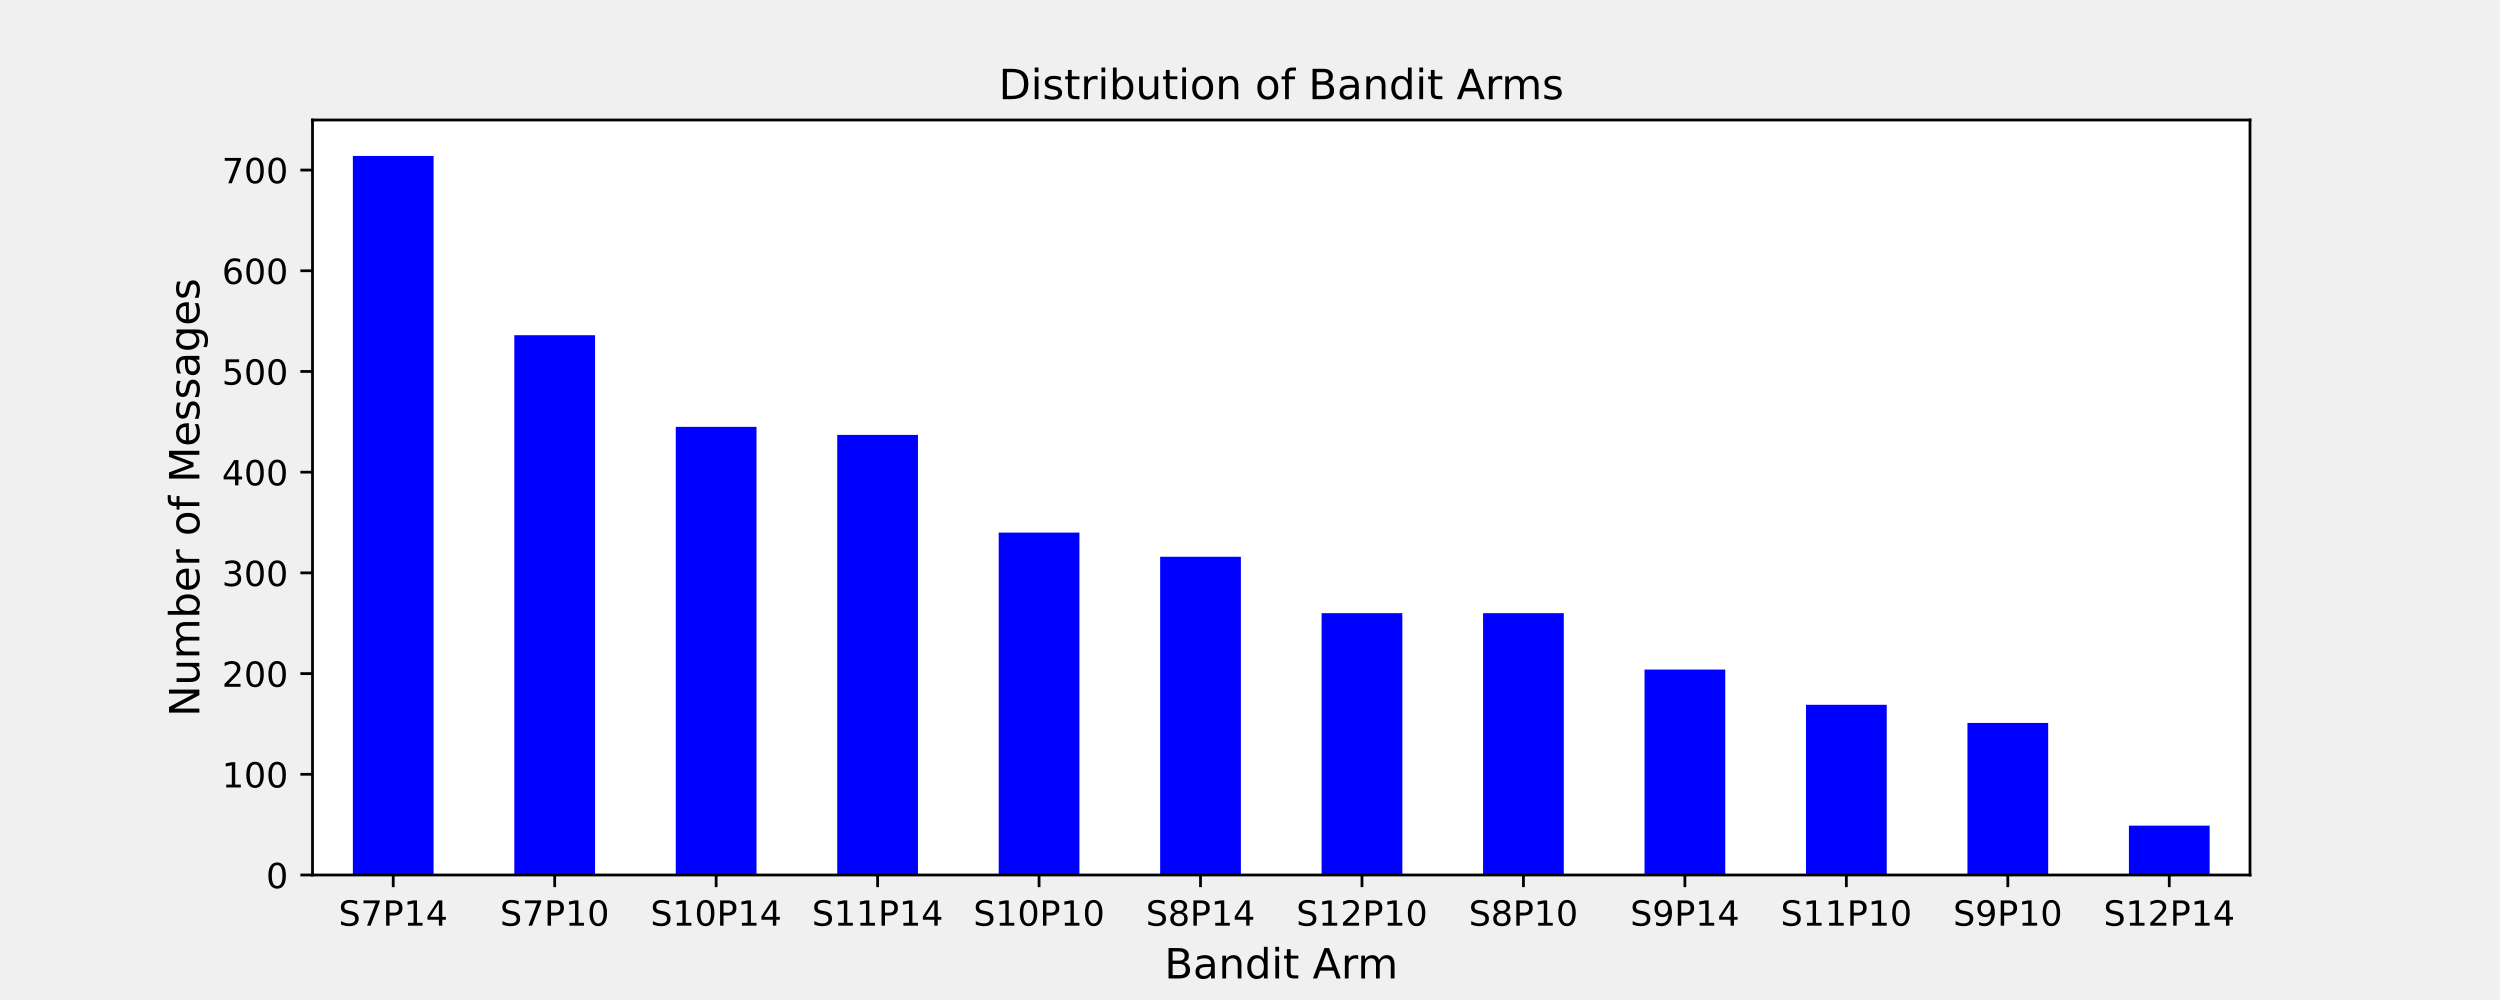
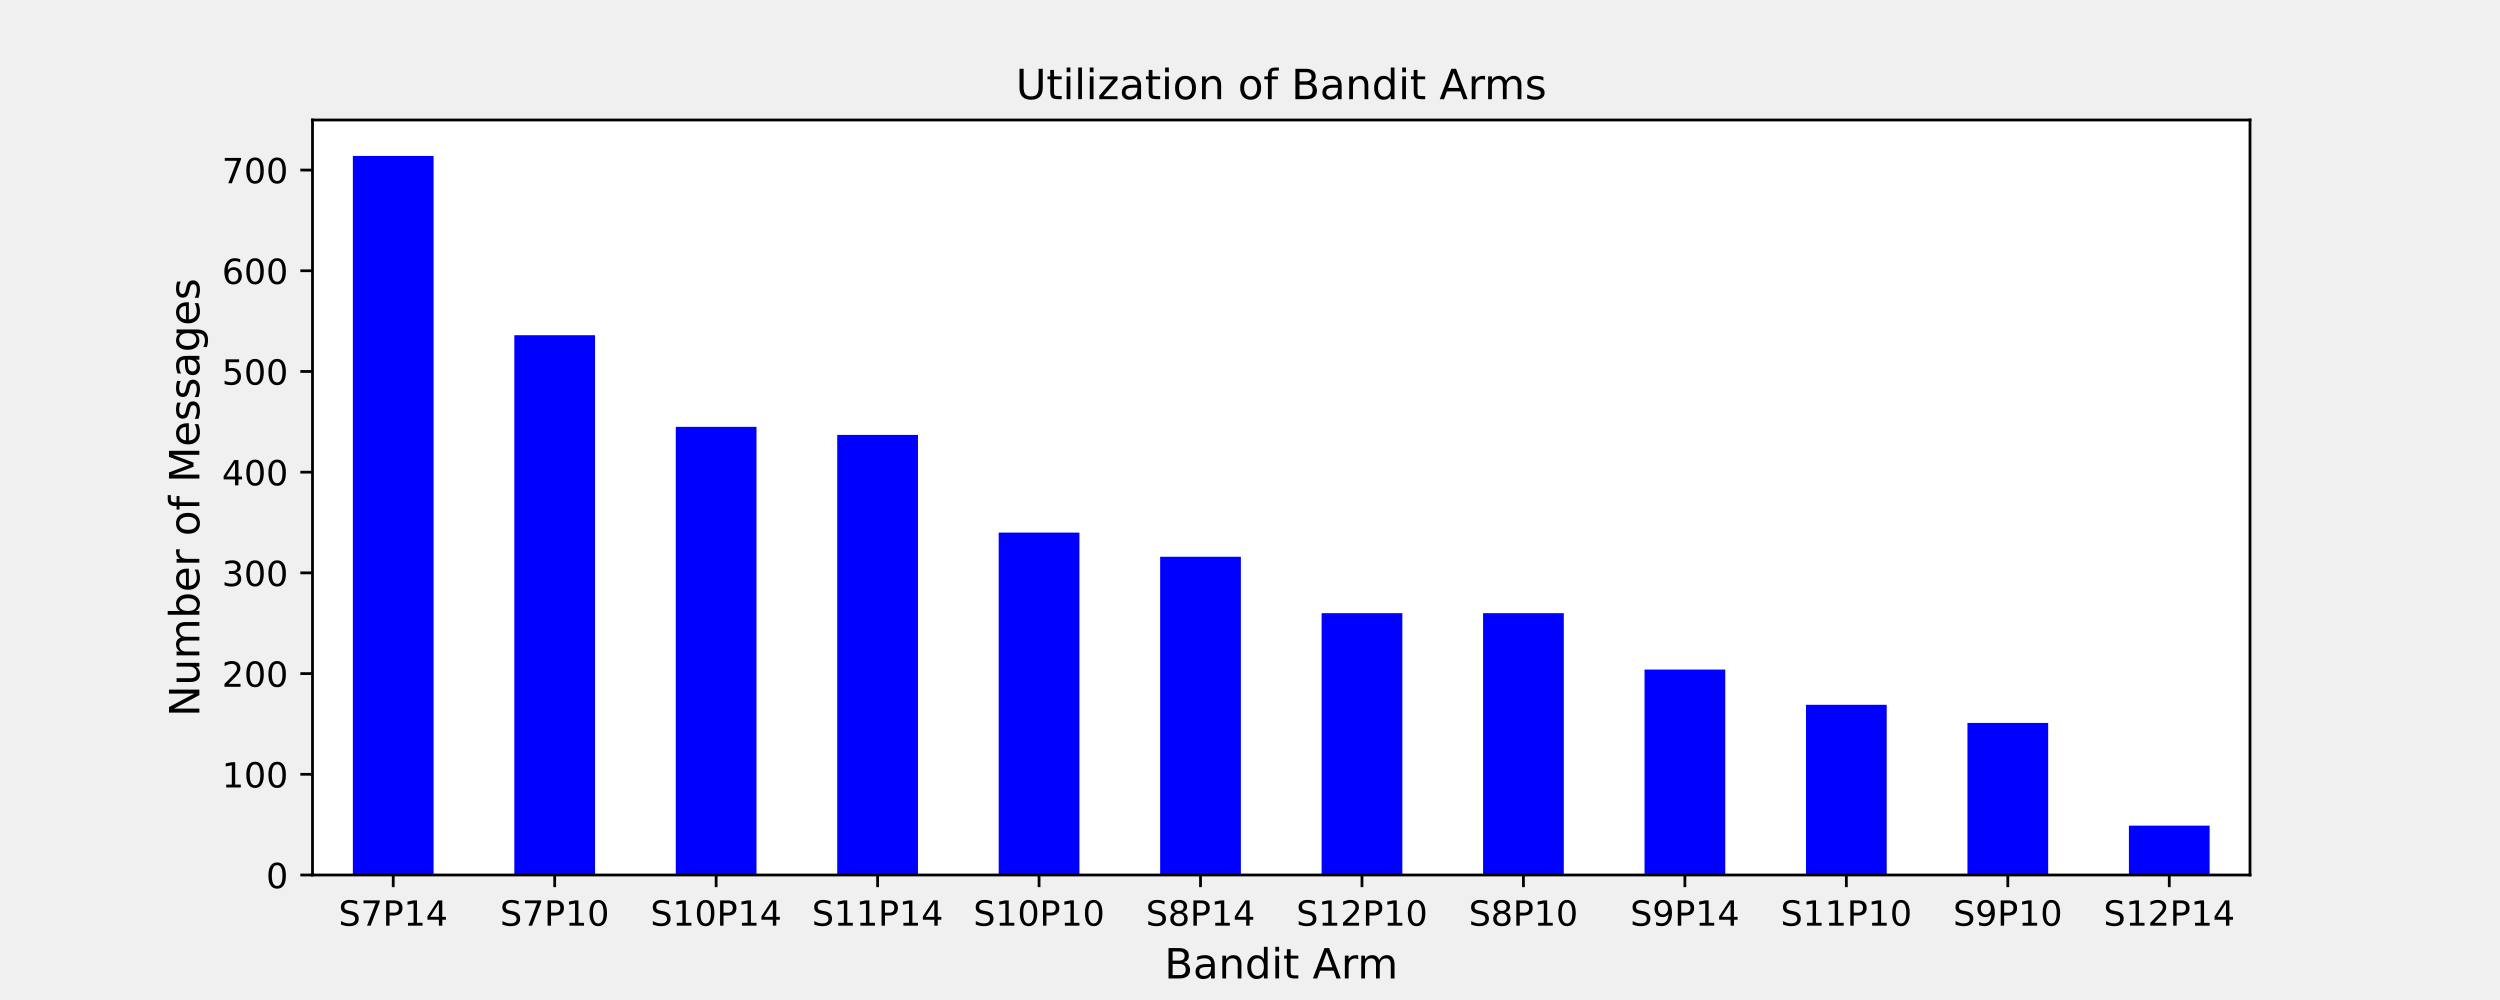
<svg xmlns="http://www.w3.org/2000/svg" xmlns:xlink="http://www.w3.org/1999/xlink" height="288pt" version="1.1" viewBox="0 0 720 288" width="720pt">
  <defs>
    <style type="text/css">*{stroke-linecap:butt;stroke-linejoin:round;}</style>
  </defs>
  <g id="figure_1">
    <g id="patch_1">
      <path d="M 0 288  L 720 288  L 720 0  L 0 0  z " style="fill:none;" />
    </g>
    <g id="axes_1">
      <g id="patch_2">
        <path d="M 90 252  L 648 252  L 648 34.56  L 90 34.56  z " style="fill:#ffffff;" />
      </g>
      <g id="patch_3">
-         <path clip-path="url(#p7d392756d9)" d="M 101.625 252  L 124.875 252  L 124.875 44.914  L 101.625 44.914  z " style="fill:#0000ff;" />
+         <path clip-path="url(#p55e1bf2d9b)" d="M 101.625 252  L 124.875 252  L 124.875 44.914  L 101.625 44.914  z " style="fill:#0000ff;" />
      </g>
      <g id="patch_4">
-         <path clip-path="url(#p7d392756d9)" d="M 148.125 252  L 171.375 252  L 171.375 96.541  L 148.125 96.541  z " style="fill:#0000ff;" />
+         <path clip-path="url(#p55e1bf2d9b)" d="M 148.125 252  L 171.375 252  L 171.375 96.541  L 148.125 96.541  z " style="fill:#0000ff;" />
      </g>
      <g id="patch_5">
-         <path clip-path="url(#p7d392756d9)" d="M 194.625 252  L 217.875 252  L 217.875 122.934  L 194.625 122.934  z " style="fill:#0000ff;" />
+         <path clip-path="url(#p55e1bf2d9b)" d="M 194.625 252  L 217.875 252  L 217.875 122.934  L 194.625 122.934  z " style="fill:#0000ff;" />
      </g>
      <g id="patch_6">
-         <path clip-path="url(#p7d392756d9)" d="M 241.125 252  L 264.375 252  L 264.375 125.254  L 241.125 125.254  z " style="fill:#0000ff;" />
+         <path clip-path="url(#p55e1bf2d9b)" d="M 241.125 252  L 264.375 252  L 264.375 125.254  L 241.125 125.254  z " style="fill:#0000ff;" />
      </g>
      <g id="patch_7">
-         <path clip-path="url(#p7d392756d9)" d="M 287.625 252  L 310.875 252  L 310.875 153.388  L 287.625 153.388  z " style="fill:#0000ff;" />
+         <path clip-path="url(#p55e1bf2d9b)" d="M 287.625 252  L 310.875 252  L 310.875 153.388  L 287.625 153.388  z " style="fill:#0000ff;" />
      </g>
      <g id="patch_8">
-         <path clip-path="url(#p7d392756d9)" d="M 334.125 252  L 357.375 252  L 357.375 160.349  L 334.125 160.349  z " style="fill:#0000ff;" />
+         <path clip-path="url(#p55e1bf2d9b)" d="M 334.125 252  L 357.375 252  L 357.375 160.349  L 334.125 160.349  z " style="fill:#0000ff;" />
      </g>
      <g id="patch_9">
-         <path clip-path="url(#p7d392756d9)" d="M 380.625 252  L 403.875 252  L 403.875 176.591  L 380.625 176.591  z " style="fill:#0000ff;" />
+         <path clip-path="url(#p55e1bf2d9b)" d="M 380.625 252  L 403.875 252  L 403.875 176.591  L 380.625 176.591  z " style="fill:#0000ff;" />
      </g>
      <g id="patch_10">
-         <path clip-path="url(#p7d392756d9)" d="M 427.125 252  L 450.375 252  L 450.375 176.591  L 427.125 176.591  z " style="fill:#0000ff;" />
+         <path clip-path="url(#p55e1bf2d9b)" d="M 427.125 252  L 450.375 252  L 450.375 176.591  L 427.125 176.591  z " style="fill:#0000ff;" />
      </g>
      <g id="patch_11">
-         <path clip-path="url(#p7d392756d9)" d="M 473.625 252  L 496.875 252  L 496.875 192.833  L 473.625 192.833  z " style="fill:#0000ff;" />
+         <path clip-path="url(#p55e1bf2d9b)" d="M 473.625 252  L 496.875 252  L 496.875 192.833  L 473.625 192.833  z " style="fill:#0000ff;" />
      </g>
      <g id="patch_12">
-         <path clip-path="url(#p7d392756d9)" d="M 520.125 252  L 543.375 252  L 543.375 202.984  L 520.125 202.984  z " style="fill:#0000ff;" />
+         <path clip-path="url(#p55e1bf2d9b)" d="M 520.125 252  L 543.375 252  L 543.375 202.984  L 520.125 202.984  z " style="fill:#0000ff;" />
      </g>
      <g id="patch_13">
-         <path clip-path="url(#p7d392756d9)" d="M 566.625 252  L 589.875 252  L 589.875 208.205  L 566.625 208.205  z " style="fill:#0000ff;" />
+         <path clip-path="url(#p55e1bf2d9b)" d="M 566.625 252  L 589.875 252  L 589.875 208.205  L 566.625 208.205  z " style="fill:#0000ff;" />
      </g>
      <g id="patch_14">
-         <path clip-path="url(#p7d392756d9)" d="M 613.125 252  L 636.375 252  L 636.375 237.788  L 613.125 237.788  z " style="fill:#0000ff;" />
+         <path clip-path="url(#p55e1bf2d9b)" d="M 613.125 252  L 636.375 252  L 636.375 237.788  L 613.125 237.788  z " style="fill:#0000ff;" />
      </g>
      <g id="matplotlib.axis_1">
        <g id="xtick_1">
          <g id="line2d_1">
            <defs>
-               <path d="M 0 0  L 0 3.5  " id="m0f79c49cd5" style="stroke:#000000;stroke-width:0.8;" />
+               <path d="M 0 0  L 0 3.5  " id="mfdea4e3355" style="stroke:#000000;stroke-width:0.8;" />
            </defs>
            <g>
-               <use style="stroke:#000000;stroke-width:0.8;" x="113.25" xlink:href="#m0f79c49cd5" y="252" />
+               <use style="stroke:#000000;stroke-width:0.8;" x="113.25" xlink:href="#mfdea4e3355" y="252" />
            </g>
          </g>
          <g id="text_1">
            <g transform="translate(97.51719 266.5984)scale(0.1 -0.1)">
              <defs>
                <path d="M 53.516 70.516  L 53.516 60.891  Q 47.906 63.578 42.922 64.891  Q 37.938 66.219 33.297 66.219  Q 25.25 66.219 20.875 63.094  Q 16.5 59.969 16.5 54.203  Q 16.5 49.359 19.406 46.891  Q 22.312 44.438 30.422 42.922  L 36.375 41.703  Q 47.406 39.594 52.656 34.297  Q 57.906 29 57.906 20.125  Q 57.906 9.516 50.797 4.047  Q 43.703 -1.422 29.984 -1.422  Q 24.812 -1.422 18.969 -0.25  Q 13.141 0.922 6.891 3.219  L 6.891 13.375  Q 12.891 10.016 18.656 8.297  Q 24.422 6.594 29.984 6.594  Q 38.422 6.594 43.016 9.906  Q 47.609 13.234 47.609 19.391  Q 47.609 24.75 44.312 27.781  Q 41.016 30.812 33.5 32.328  L 27.484 33.5  Q 16.453 35.688 11.516 40.375  Q 6.594 45.062 6.594 53.422  Q 6.594 63.094 13.406 68.656  Q 20.219 74.219 32.172 74.219  Q 37.312 74.219 42.625 73.281  Q 47.953 72.359 53.516 70.516  z " id="DejaVuSans-83" />
                <path d="M 8.203 72.906  L 55.078 72.906  L 55.078 68.703  L 28.609 0  L 18.312 0  L 43.219 64.594  L 8.203 64.594  z " id="DejaVuSans-55" />
                <path d="M 19.672 64.797  L 19.672 37.406  L 32.078 37.406  Q 38.969 37.406 42.719 40.969  Q 46.484 44.531 46.484 51.125  Q 46.484 57.672 42.719 61.234  Q 38.969 64.797 32.078 64.797  z M 9.812 72.906  L 32.078 72.906  Q 44.344 72.906 50.609 67.359  Q 56.891 61.812 56.891 51.125  Q 56.891 40.328 50.609 34.812  Q 44.344 29.297 32.078 29.297  L 19.672 29.297  L 19.672 0  L 9.812 0  z " id="DejaVuSans-80" />
                <path d="M 12.406 8.297  L 28.516 8.297  L 28.516 63.922  L 10.984 60.406  L 10.984 69.391  L 28.422 72.906  L 38.281 72.906  L 38.281 8.297  L 54.391 8.297  L 54.391 0  L 12.406 0  z " id="DejaVuSans-49" />
                <path d="M 37.797 64.312  L 12.891 25.391  L 37.797 25.391  z M 35.203 72.906  L 47.609 72.906  L 47.609 25.391  L 58.016 25.391  L 58.016 17.188  L 47.609 17.188  L 47.609 0  L 37.797 0  L 37.797 17.188  L 4.891 17.188  L 4.891 26.703  z " id="DejaVuSans-52" />
              </defs>
              <use xlink:href="#DejaVuSans-83" />
              <use x="63.477" xlink:href="#DejaVuSans-55" />
              <use x="127.1" xlink:href="#DejaVuSans-80" />
              <use x="187.402" xlink:href="#DejaVuSans-49" />
              <use x="251.025" xlink:href="#DejaVuSans-52" />
            </g>
          </g>
        </g>
        <g id="xtick_2">
          <g id="line2d_2">
            <g>
-               <use style="stroke:#000000;stroke-width:0.8;" x="159.75" xlink:href="#m0f79c49cd5" y="252" />
+               <use style="stroke:#000000;stroke-width:0.8;" x="159.75" xlink:href="#mfdea4e3355" y="252" />
            </g>
          </g>
          <g id="text_2">
            <g transform="translate(144.0172 266.5984)scale(0.1 -0.1)">
              <defs>
                <path d="M 31.781 66.406  Q 24.172 66.406 20.328 58.906  Q 16.5 51.422 16.5 36.375  Q 16.5 21.391 20.328 13.891  Q 24.172 6.391 31.781 6.391  Q 39.453 6.391 43.281 13.891  Q 47.125 21.391 47.125 36.375  Q 47.125 51.422 43.281 58.906  Q 39.453 66.406 31.781 66.406  z M 31.781 74.219  Q 44.047 74.219 50.516 64.516  Q 56.984 54.828 56.984 36.375  Q 56.984 17.969 50.516 8.266  Q 44.047 -1.422 31.781 -1.422  Q 19.531 -1.422 13.062 8.266  Q 6.594 17.969 6.594 36.375  Q 6.594 54.828 13.062 64.516  Q 19.531 74.219 31.781 74.219  z " id="DejaVuSans-48" />
              </defs>
              <use xlink:href="#DejaVuSans-83" />
              <use x="63.477" xlink:href="#DejaVuSans-55" />
              <use x="127.1" xlink:href="#DejaVuSans-80" />
              <use x="187.402" xlink:href="#DejaVuSans-49" />
              <use x="251.025" xlink:href="#DejaVuSans-48" />
            </g>
          </g>
        </g>
        <g id="xtick_3">
          <g id="line2d_3">
            <g>
-               <use style="stroke:#000000;stroke-width:0.8;" x="206.25" xlink:href="#m0f79c49cd5" y="252" />
+               <use style="stroke:#000000;stroke-width:0.8;" x="206.25" xlink:href="#mfdea4e3355" y="252" />
            </g>
          </g>
          <g id="text_3">
            <g transform="translate(187.3359 266.5984)scale(0.1 -0.1)">
              <use xlink:href="#DejaVuSans-83" />
              <use x="63.477" xlink:href="#DejaVuSans-49" />
              <use x="127.1" xlink:href="#DejaVuSans-48" />
              <use x="190.723" xlink:href="#DejaVuSans-80" />
              <use x="251.025" xlink:href="#DejaVuSans-49" />
              <use x="314.648" xlink:href="#DejaVuSans-52" />
            </g>
          </g>
        </g>
        <g id="xtick_4">
          <g id="line2d_4">
            <g>
-               <use style="stroke:#000000;stroke-width:0.8;" x="252.75" xlink:href="#m0f79c49cd5" y="252" />
+               <use style="stroke:#000000;stroke-width:0.8;" x="252.75" xlink:href="#mfdea4e3355" y="252" />
            </g>
          </g>
          <g id="text_4">
            <g transform="translate(233.8359 266.5984)scale(0.1 -0.1)">
              <use xlink:href="#DejaVuSans-83" />
              <use x="63.477" xlink:href="#DejaVuSans-49" />
              <use x="127.1" xlink:href="#DejaVuSans-49" />
              <use x="190.723" xlink:href="#DejaVuSans-80" />
              <use x="251.025" xlink:href="#DejaVuSans-49" />
              <use x="314.648" xlink:href="#DejaVuSans-52" />
            </g>
          </g>
        </g>
        <g id="xtick_5">
          <g id="line2d_5">
            <g>
-               <use style="stroke:#000000;stroke-width:0.8;" x="299.25" xlink:href="#m0f79c49cd5" y="252" />
+               <use style="stroke:#000000;stroke-width:0.8;" x="299.25" xlink:href="#mfdea4e3355" y="252" />
            </g>
          </g>
          <g id="text_5">
            <g transform="translate(280.3359 266.5984)scale(0.1 -0.1)">
              <use xlink:href="#DejaVuSans-83" />
              <use x="63.477" xlink:href="#DejaVuSans-49" />
              <use x="127.1" xlink:href="#DejaVuSans-48" />
              <use x="190.723" xlink:href="#DejaVuSans-80" />
              <use x="251.025" xlink:href="#DejaVuSans-49" />
              <use x="314.648" xlink:href="#DejaVuSans-48" />
            </g>
          </g>
        </g>
        <g id="xtick_6">
          <g id="line2d_6">
            <g>
-               <use style="stroke:#000000;stroke-width:0.8;" x="345.75" xlink:href="#m0f79c49cd5" y="252" />
+               <use style="stroke:#000000;stroke-width:0.8;" x="345.75" xlink:href="#mfdea4e3355" y="252" />
            </g>
          </g>
          <g id="text_6">
            <g transform="translate(330.0172 266.5984)scale(0.1 -0.1)">
              <defs>
                <path d="M 31.781 34.625  Q 24.75 34.625 20.719 30.859  Q 16.703 27.094 16.703 20.516  Q 16.703 13.922 20.719 10.156  Q 24.75 6.391 31.781 6.391  Q 38.812 6.391 42.859 10.172  Q 46.922 13.969 46.922 20.516  Q 46.922 27.094 42.891 30.859  Q 38.875 34.625 31.781 34.625  z M 21.922 38.812  Q 15.578 40.375 12.031 44.719  Q 8.5 49.078 8.5 55.328  Q 8.5 64.062 14.719 69.141  Q 20.953 74.219 31.781 74.219  Q 42.672 74.219 48.875 69.141  Q 55.078 64.062 55.078 55.328  Q 55.078 49.078 51.531 44.719  Q 48 40.375 41.703 38.812  Q 48.828 37.156 52.797 32.312  Q 56.781 27.484 56.781 20.516  Q 56.781 9.906 50.312 4.234  Q 43.844 -1.422 31.781 -1.422  Q 19.734 -1.422 13.25 4.234  Q 6.781 9.906 6.781 20.516  Q 6.781 27.484 10.781 32.312  Q 14.797 37.156 21.922 38.812  z M 18.312 54.391  Q 18.312 48.734 21.844 45.562  Q 25.391 42.391 31.781 42.391  Q 38.141 42.391 41.719 45.562  Q 45.312 48.734 45.312 54.391  Q 45.312 60.062 41.719 63.234  Q 38.141 66.406 31.781 66.406  Q 25.391 66.406 21.844 63.234  Q 18.312 60.062 18.312 54.391  z " id="DejaVuSans-56" />
              </defs>
              <use xlink:href="#DejaVuSans-83" />
              <use x="63.477" xlink:href="#DejaVuSans-56" />
              <use x="127.1" xlink:href="#DejaVuSans-80" />
              <use x="187.402" xlink:href="#DejaVuSans-49" />
              <use x="251.025" xlink:href="#DejaVuSans-52" />
            </g>
          </g>
        </g>
        <g id="xtick_7">
          <g id="line2d_7">
            <g>
-               <use style="stroke:#000000;stroke-width:0.8;" x="392.25" xlink:href="#m0f79c49cd5" y="252" />
+               <use style="stroke:#000000;stroke-width:0.8;" x="392.25" xlink:href="#mfdea4e3355" y="252" />
            </g>
          </g>
          <g id="text_7">
            <g transform="translate(373.3359 266.5984)scale(0.1 -0.1)">
              <defs>
                <path d="M 19.188 8.297  L 53.609 8.297  L 53.609 0  L 7.328 0  L 7.328 8.297  Q 12.938 14.109 22.625 23.891  Q 32.328 33.688 34.812 36.531  Q 39.547 41.844 41.422 45.531  Q 43.312 49.219 43.312 52.781  Q 43.312 58.594 39.234 62.25  Q 35.156 65.922 28.609 65.922  Q 23.969 65.922 18.812 64.312  Q 13.672 62.703 7.812 59.422  L 7.812 69.391  Q 13.766 71.781 18.938 73  Q 24.125 74.219 28.422 74.219  Q 39.75 74.219 46.484 68.547  Q 53.219 62.891 53.219 53.422  Q 53.219 48.922 51.531 44.891  Q 49.859 40.875 45.406 35.406  Q 44.188 33.984 37.641 27.219  Q 31.109 20.453 19.188 8.297  z " id="DejaVuSans-50" />
              </defs>
              <use xlink:href="#DejaVuSans-83" />
              <use x="63.477" xlink:href="#DejaVuSans-49" />
              <use x="127.1" xlink:href="#DejaVuSans-50" />
              <use x="190.723" xlink:href="#DejaVuSans-80" />
              <use x="251.025" xlink:href="#DejaVuSans-49" />
              <use x="314.648" xlink:href="#DejaVuSans-48" />
            </g>
          </g>
        </g>
        <g id="xtick_8">
          <g id="line2d_8">
            <g>
-               <use style="stroke:#000000;stroke-width:0.8;" x="438.75" xlink:href="#m0f79c49cd5" y="252" />
+               <use style="stroke:#000000;stroke-width:0.8;" x="438.75" xlink:href="#mfdea4e3355" y="252" />
            </g>
          </g>
          <g id="text_8">
            <g transform="translate(423.0172 266.5984)scale(0.1 -0.1)">
              <use xlink:href="#DejaVuSans-83" />
              <use x="63.477" xlink:href="#DejaVuSans-56" />
              <use x="127.1" xlink:href="#DejaVuSans-80" />
              <use x="187.402" xlink:href="#DejaVuSans-49" />
              <use x="251.025" xlink:href="#DejaVuSans-48" />
            </g>
          </g>
        </g>
        <g id="xtick_9">
          <g id="line2d_9">
            <g>
-               <use style="stroke:#000000;stroke-width:0.8;" x="485.25" xlink:href="#m0f79c49cd5" y="252" />
+               <use style="stroke:#000000;stroke-width:0.8;" x="485.25" xlink:href="#mfdea4e3355" y="252" />
            </g>
          </g>
          <g id="text_9">
            <g transform="translate(469.5172 266.5984)scale(0.1 -0.1)">
              <defs>
                <path d="M 10.984 1.516  L 10.984 10.5  Q 14.703 8.734 18.5 7.812  Q 22.312 6.891 25.984 6.891  Q 35.75 6.891 40.891 13.453  Q 46.047 20.016 46.781 33.406  Q 43.953 29.203 39.594 26.953  Q 35.25 24.703 29.984 24.703  Q 19.047 24.703 12.672 31.312  Q 6.297 37.938 6.297 49.422  Q 6.297 60.641 12.938 67.422  Q 19.578 74.219 30.609 74.219  Q 43.266 74.219 49.922 64.516  Q 56.594 54.828 56.594 36.375  Q 56.594 19.141 48.406 8.859  Q 40.234 -1.422 26.422 -1.422  Q 22.703 -1.422 18.891 -0.688  Q 15.094 0.047 10.984 1.516  z M 30.609 32.422  Q 37.25 32.422 41.125 36.953  Q 45.016 41.5 45.016 49.422  Q 45.016 57.281 41.125 61.844  Q 37.25 66.406 30.609 66.406  Q 23.969 66.406 20.094 61.844  Q 16.219 57.281 16.219 49.422  Q 16.219 41.5 20.094 36.953  Q 23.969 32.422 30.609 32.422  z " id="DejaVuSans-57" />
              </defs>
              <use xlink:href="#DejaVuSans-83" />
              <use x="63.477" xlink:href="#DejaVuSans-57" />
              <use x="127.1" xlink:href="#DejaVuSans-80" />
              <use x="187.402" xlink:href="#DejaVuSans-49" />
              <use x="251.025" xlink:href="#DejaVuSans-52" />
            </g>
          </g>
        </g>
        <g id="xtick_10">
          <g id="line2d_10">
            <g>
-               <use style="stroke:#000000;stroke-width:0.8;" x="531.75" xlink:href="#m0f79c49cd5" y="252" />
+               <use style="stroke:#000000;stroke-width:0.8;" x="531.75" xlink:href="#mfdea4e3355" y="252" />
            </g>
          </g>
          <g id="text_10">
            <g transform="translate(512.8359 266.5984)scale(0.1 -0.1)">
              <use xlink:href="#DejaVuSans-83" />
              <use x="63.477" xlink:href="#DejaVuSans-49" />
              <use x="127.1" xlink:href="#DejaVuSans-49" />
              <use x="190.723" xlink:href="#DejaVuSans-80" />
              <use x="251.025" xlink:href="#DejaVuSans-49" />
              <use x="314.648" xlink:href="#DejaVuSans-48" />
            </g>
          </g>
        </g>
        <g id="xtick_11">
          <g id="line2d_11">
            <g>
-               <use style="stroke:#000000;stroke-width:0.8;" x="578.25" xlink:href="#m0f79c49cd5" y="252" />
+               <use style="stroke:#000000;stroke-width:0.8;" x="578.25" xlink:href="#mfdea4e3355" y="252" />
            </g>
          </g>
          <g id="text_11">
            <g transform="translate(562.5172 266.5984)scale(0.1 -0.1)">
              <use xlink:href="#DejaVuSans-83" />
              <use x="63.477" xlink:href="#DejaVuSans-57" />
              <use x="127.1" xlink:href="#DejaVuSans-80" />
              <use x="187.402" xlink:href="#DejaVuSans-49" />
              <use x="251.025" xlink:href="#DejaVuSans-48" />
            </g>
          </g>
        </g>
        <g id="xtick_12">
          <g id="line2d_12">
            <g>
-               <use style="stroke:#000000;stroke-width:0.8;" x="624.75" xlink:href="#m0f79c49cd5" y="252" />
+               <use style="stroke:#000000;stroke-width:0.8;" x="624.75" xlink:href="#mfdea4e3355" y="252" />
            </g>
          </g>
          <g id="text_12">
            <g transform="translate(605.8359 266.5984)scale(0.1 -0.1)">
              <use xlink:href="#DejaVuSans-83" />
              <use x="63.477" xlink:href="#DejaVuSans-49" />
              <use x="127.1" xlink:href="#DejaVuSans-50" />
              <use x="190.723" xlink:href="#DejaVuSans-80" />
              <use x="251.025" xlink:href="#DejaVuSans-49" />
              <use x="314.648" xlink:href="#DejaVuSans-52" />
            </g>
          </g>
        </g>
        <g id="text_13">
          <g transform="translate(335.3587 281.7962)scale(0.12 -0.12)">
            <defs>
              <path d="M 19.672 34.812  L 19.672 8.109  L 35.5 8.109  Q 43.453 8.109 47.281 11.406  Q 51.125 14.703 51.125 21.484  Q 51.125 28.328 47.281 31.562  Q 43.453 34.812 35.5 34.812  z M 19.672 64.797  L 19.672 42.828  L 34.281 42.828  Q 41.5 42.828 45.031 45.531  Q 48.578 48.25 48.578 53.812  Q 48.578 59.328 45.031 62.062  Q 41.5 64.797 34.281 64.797  z M 9.812 72.906  L 35.016 72.906  Q 46.297 72.906 52.391 68.219  Q 58.5 63.531 58.5 54.891  Q 58.5 48.188 55.375 44.234  Q 52.25 40.281 46.188 39.312  Q 53.469 37.75 57.5 32.781  Q 61.531 27.828 61.531 20.406  Q 61.531 10.641 54.891 5.312  Q 48.25 0 35.984 0  L 9.812 0  z " id="DejaVuSans-66" />
              <path d="M 34.281 27.484  Q 23.391 27.484 19.188 25  Q 14.984 22.516 14.984 16.5  Q 14.984 11.719 18.141 8.906  Q 21.297 6.109 26.703 6.109  Q 34.188 6.109 38.703 11.406  Q 43.219 16.703 43.219 25.484  L 43.219 27.484  z M 52.203 31.203  L 52.203 0  L 43.219 0  L 43.219 8.297  Q 40.141 3.328 35.547 0.953  Q 30.953 -1.422 24.312 -1.422  Q 15.922 -1.422 10.953 3.297  Q 6 8.016 6 15.922  Q 6 25.141 12.172 29.828  Q 18.359 34.516 30.609 34.516  L 43.219 34.516  L 43.219 35.406  Q 43.219 41.609 39.141 45  Q 35.062 48.391 27.688 48.391  Q 23 48.391 18.547 47.266  Q 14.109 46.141 10.016 43.891  L 10.016 52.203  Q 14.938 54.109 19.578 55.047  Q 24.219 56 28.609 56  Q 40.484 56 46.344 49.844  Q 52.203 43.703 52.203 31.203  z " id="DejaVuSans-97" />
              <path d="M 54.891 33.016  L 54.891 0  L 45.906 0  L 45.906 32.719  Q 45.906 40.484 42.875 44.328  Q 39.844 48.188 33.797 48.188  Q 26.516 48.188 22.312 43.547  Q 18.109 38.922 18.109 30.906  L 18.109 0  L 9.078 0  L 9.078 54.688  L 18.109 54.688  L 18.109 46.188  Q 21.344 51.125 25.703 53.562  Q 30.078 56 35.797 56  Q 45.219 56 50.047 50.172  Q 54.891 44.344 54.891 33.016  z " id="DejaVuSans-110" />
              <path d="M 45.406 46.391  L 45.406 75.984  L 54.391 75.984  L 54.391 0  L 45.406 0  L 45.406 8.203  Q 42.578 3.328 38.25 0.953  Q 33.938 -1.422 27.875 -1.422  Q 17.969 -1.422 11.734 6.484  Q 5.516 14.406 5.516 27.297  Q 5.516 40.188 11.734 48.094  Q 17.969 56 27.875 56  Q 33.938 56 38.25 53.625  Q 42.578 51.266 45.406 46.391  z M 14.797 27.297  Q 14.797 17.391 18.875 11.75  Q 22.953 6.109 30.078 6.109  Q 37.203 6.109 41.297 11.75  Q 45.406 17.391 45.406 27.297  Q 45.406 37.203 41.297 42.844  Q 37.203 48.484 30.078 48.484  Q 22.953 48.484 18.875 42.844  Q 14.797 37.203 14.797 27.297  z " id="DejaVuSans-100" />
              <path d="M 9.422 54.688  L 18.406 54.688  L 18.406 0  L 9.422 0  z M 9.422 75.984  L 18.406 75.984  L 18.406 64.594  L 9.422 64.594  z " id="DejaVuSans-105" />
              <path d="M 18.312 70.219  L 18.312 54.688  L 36.812 54.688  L 36.812 47.703  L 18.312 47.703  L 18.312 18.016  Q 18.312 11.328 20.141 9.422  Q 21.969 7.516 27.594 7.516  L 36.812 7.516  L 36.812 0  L 27.594 0  Q 17.188 0 13.234 3.875  Q 9.281 7.766 9.281 18.016  L 9.281 47.703  L 2.688 47.703  L 2.688 54.688  L 9.281 54.688  L 9.281 70.219  z " id="DejaVuSans-116" />
              <path id="DejaVuSans-32" />
              <path d="M 34.188 63.188  L 20.797 26.906  L 47.609 26.906  z M 28.609 72.906  L 39.797 72.906  L 67.578 0  L 57.328 0  L 50.688 18.703  L 17.828 18.703  L 11.188 0  L 0.781 0  z " id="DejaVuSans-65" />
              <path d="M 41.109 46.297  Q 39.594 47.172 37.812 47.578  Q 36.031 48 33.891 48  Q 26.266 48 22.188 43.047  Q 18.109 38.094 18.109 28.812  L 18.109 0  L 9.078 0  L 9.078 54.688  L 18.109 54.688  L 18.109 46.188  Q 20.953 51.172 25.484 53.578  Q 30.031 56 36.531 56  Q 37.453 56 38.578 55.875  Q 39.703 55.766 41.062 55.516  z " id="DejaVuSans-114" />
              <path d="M 52 44.188  Q 55.375 50.25 60.062 53.125  Q 64.75 56 71.094 56  Q 79.641 56 84.281 50.016  Q 88.922 44.047 88.922 33.016  L 88.922 0  L 79.891 0  L 79.891 32.719  Q 79.891 40.578 77.094 44.375  Q 74.312 48.188 68.609 48.188  Q 61.625 48.188 57.562 43.547  Q 53.516 38.922 53.516 30.906  L 53.516 0  L 44.484 0  L 44.484 32.719  Q 44.484 40.625 41.703 44.406  Q 38.922 48.188 33.109 48.188  Q 26.219 48.188 22.156 43.531  Q 18.109 38.875 18.109 30.906  L 18.109 0  L 9.078 0  L 9.078 54.688  L 18.109 54.688  L 18.109 46.188  Q 21.188 51.219 25.484 53.609  Q 29.781 56 35.688 56  Q 41.656 56 45.828 52.969  Q 50 49.953 52 44.188  z " id="DejaVuSans-109" />
            </defs>
            <use xlink:href="#DejaVuSans-66" />
            <use x="68.604" xlink:href="#DejaVuSans-97" />
            <use x="129.883" xlink:href="#DejaVuSans-110" />
            <use x="193.262" xlink:href="#DejaVuSans-100" />
            <use x="256.738" xlink:href="#DejaVuSans-105" />
            <use x="284.521" xlink:href="#DejaVuSans-116" />
            <use x="323.73" xlink:href="#DejaVuSans-32" />
            <use x="355.518" xlink:href="#DejaVuSans-65" />
            <use x="423.926" xlink:href="#DejaVuSans-114" />
            <use x="463.289" xlink:href="#DejaVuSans-109" />
          </g>
        </g>
      </g>
      <g id="matplotlib.axis_2">
        <g id="ytick_1">
          <g id="line2d_13">
            <defs>
-               <path d="M 0 0  L -3.5 0  " id="m02638c4d43" style="stroke:#000000;stroke-width:0.8;" />
+               <path d="M 0 0  L -3.5 0  " id="m632f2e4d1a" style="stroke:#000000;stroke-width:0.8;" />
            </defs>
            <g>
-               <use style="stroke:#000000;stroke-width:0.8;" x="90" xlink:href="#m02638c4d43" y="252" />
+               <use style="stroke:#000000;stroke-width:0.8;" x="90" xlink:href="#m632f2e4d1a" y="252" />
            </g>
          </g>
          <g id="text_14">
            <g transform="translate(76.6375 255.7992)scale(0.1 -0.1)">
              <use xlink:href="#DejaVuSans-48" />
            </g>
          </g>
        </g>
        <g id="ytick_2">
          <g id="line2d_14">
            <g>
-               <use style="stroke:#000000;stroke-width:0.8;" x="90" xlink:href="#m02638c4d43" y="222.996" />
+               <use style="stroke:#000000;stroke-width:0.8;" x="90" xlink:href="#m632f2e4d1a" y="222.996" />
            </g>
          </g>
          <g id="text_15">
            <g transform="translate(63.9125 226.7956)scale(0.1 -0.1)">
              <use xlink:href="#DejaVuSans-49" />
              <use x="63.623" xlink:href="#DejaVuSans-48" />
              <use x="127.246" xlink:href="#DejaVuSans-48" />
            </g>
          </g>
        </g>
        <g id="ytick_3">
          <g id="line2d_15">
            <g>
-               <use style="stroke:#000000;stroke-width:0.8;" x="90" xlink:href="#m02638c4d43" y="193.993" />
+               <use style="stroke:#000000;stroke-width:0.8;" x="90" xlink:href="#m632f2e4d1a" y="193.993" />
            </g>
          </g>
          <g id="text_16">
            <g transform="translate(63.9125 197.792)scale(0.1 -0.1)">
              <use xlink:href="#DejaVuSans-50" />
              <use x="63.623" xlink:href="#DejaVuSans-48" />
              <use x="127.246" xlink:href="#DejaVuSans-48" />
            </g>
          </g>
        </g>
        <g id="ytick_4">
          <g id="line2d_16">
            <g>
-               <use style="stroke:#000000;stroke-width:0.8;" x="90" xlink:href="#m02638c4d43" y="164.989" />
+               <use style="stroke:#000000;stroke-width:0.8;" x="90" xlink:href="#m632f2e4d1a" y="164.989" />
            </g>
          </g>
          <g id="text_17">
            <g transform="translate(63.9125 168.7884)scale(0.1 -0.1)">
              <defs>
                <path d="M 40.578 39.312  Q 47.656 37.797 51.625 33  Q 55.609 28.219 55.609 21.188  Q 55.609 10.406 48.188 4.484  Q 40.766 -1.422 27.094 -1.422  Q 22.516 -1.422 17.656 -0.516  Q 12.797 0.391 7.625 2.203  L 7.625 11.719  Q 11.719 9.328 16.594 8.109  Q 21.484 6.891 26.812 6.891  Q 36.078 6.891 40.938 10.547  Q 45.797 14.203 45.797 21.188  Q 45.797 27.641 41.281 31.266  Q 36.766 34.906 28.719 34.906  L 20.219 34.906  L 20.219 43.016  L 29.109 43.016  Q 36.375 43.016 40.234 45.922  Q 44.094 48.828 44.094 54.297  Q 44.094 59.906 40.109 62.906  Q 36.141 65.922 28.719 65.922  Q 24.656 65.922 20.016 65.031  Q 15.375 64.156 9.812 62.312  L 9.812 71.094  Q 15.438 72.656 20.344 73.438  Q 25.25 74.219 29.594 74.219  Q 40.828 74.219 47.359 69.109  Q 53.906 64.016 53.906 55.328  Q 53.906 49.266 50.438 45.094  Q 46.969 40.922 40.578 39.312  z " id="DejaVuSans-51" />
              </defs>
              <use xlink:href="#DejaVuSans-51" />
              <use x="63.623" xlink:href="#DejaVuSans-48" />
              <use x="127.246" xlink:href="#DejaVuSans-48" />
            </g>
          </g>
        </g>
        <g id="ytick_5">
          <g id="line2d_17">
            <g>
-               <use style="stroke:#000000;stroke-width:0.8;" x="90" xlink:href="#m02638c4d43" y="135.986" />
+               <use style="stroke:#000000;stroke-width:0.8;" x="90" xlink:href="#m632f2e4d1a" y="135.986" />
            </g>
          </g>
          <g id="text_18">
            <g transform="translate(63.9125 139.7848)scale(0.1 -0.1)">
              <use xlink:href="#DejaVuSans-52" />
              <use x="63.623" xlink:href="#DejaVuSans-48" />
              <use x="127.246" xlink:href="#DejaVuSans-48" />
            </g>
          </g>
        </g>
        <g id="ytick_6">
          <g id="line2d_18">
            <g>
-               <use style="stroke:#000000;stroke-width:0.8;" x="90" xlink:href="#m02638c4d43" y="106.982" />
+               <use style="stroke:#000000;stroke-width:0.8;" x="90" xlink:href="#m632f2e4d1a" y="106.982" />
            </g>
          </g>
          <g id="text_19">
            <g transform="translate(63.9125 110.7812)scale(0.1 -0.1)">
              <defs>
                <path d="M 10.797 72.906  L 49.516 72.906  L 49.516 64.594  L 19.828 64.594  L 19.828 46.734  Q 21.969 47.469 24.109 47.828  Q 26.266 48.188 28.422 48.188  Q 40.625 48.188 47.75 41.5  Q 54.891 34.812 54.891 23.391  Q 54.891 11.625 47.562 5.094  Q 40.234 -1.422 26.906 -1.422  Q 22.312 -1.422 17.547 -0.641  Q 12.797 0.141 7.719 1.703  L 7.719 11.625  Q 12.109 9.234 16.797 8.062  Q 21.484 6.891 26.703 6.891  Q 35.156 6.891 40.078 11.328  Q 45.016 15.766 45.016 23.391  Q 45.016 31 40.078 35.438  Q 35.156 39.891 26.703 39.891  Q 22.75 39.891 18.812 39.016  Q 14.891 38.141 10.797 36.281  z " id="DejaVuSans-53" />
              </defs>
              <use xlink:href="#DejaVuSans-53" />
              <use x="63.623" xlink:href="#DejaVuSans-48" />
              <use x="127.246" xlink:href="#DejaVuSans-48" />
            </g>
          </g>
        </g>
        <g id="ytick_7">
          <g id="line2d_19">
            <g>
-               <use style="stroke:#000000;stroke-width:0.8;" x="90" xlink:href="#m02638c4d43" y="77.978" />
+               <use style="stroke:#000000;stroke-width:0.8;" x="90" xlink:href="#m632f2e4d1a" y="77.978" />
            </g>
          </g>
          <g id="text_20">
            <g transform="translate(63.9125 81.77761)scale(0.1 -0.1)">
              <defs>
                <path d="M 33.016 40.375  Q 26.375 40.375 22.484 35.828  Q 18.609 31.297 18.609 23.391  Q 18.609 15.531 22.484 10.953  Q 26.375 6.391 33.016 6.391  Q 39.656 6.391 43.531 10.953  Q 47.406 15.531 47.406 23.391  Q 47.406 31.297 43.531 35.828  Q 39.656 40.375 33.016 40.375  z M 52.594 71.297  L 52.594 62.312  Q 48.875 64.062 45.094 64.984  Q 41.312 65.922 37.594 65.922  Q 27.828 65.922 22.672 59.328  Q 17.531 52.734 16.797 39.406  Q 19.672 43.656 24.016 45.922  Q 28.375 48.188 33.594 48.188  Q 44.578 48.188 50.953 41.516  Q 57.328 34.859 57.328 23.391  Q 57.328 12.156 50.688 5.359  Q 44.047 -1.422 33.016 -1.422  Q 20.359 -1.422 13.672 8.266  Q 6.984 17.969 6.984 36.375  Q 6.984 53.656 15.188 63.938  Q 23.391 74.219 37.203 74.219  Q 40.922 74.219 44.703 73.484  Q 48.484 72.75 52.594 71.297  z " id="DejaVuSans-54" />
              </defs>
              <use xlink:href="#DejaVuSans-54" />
              <use x="63.623" xlink:href="#DejaVuSans-48" />
              <use x="127.246" xlink:href="#DejaVuSans-48" />
            </g>
          </g>
        </g>
        <g id="ytick_8">
          <g id="line2d_20">
            <g>
-               <use style="stroke:#000000;stroke-width:0.8;" x="90" xlink:href="#m02638c4d43" y="48.975" />
+               <use style="stroke:#000000;stroke-width:0.8;" x="90" xlink:href="#m632f2e4d1a" y="48.975" />
            </g>
          </g>
          <g id="text_21">
            <g transform="translate(63.9125 52.77401)scale(0.1 -0.1)">
              <use xlink:href="#DejaVuSans-55" />
              <use x="63.623" xlink:href="#DejaVuSans-48" />
              <use x="127.246" xlink:href="#DejaVuSans-48" />
            </g>
          </g>
        </g>
        <g id="text_22">
          <g transform="translate(57.41687 206.4038)rotate(-90)scale(0.12 -0.12)">
            <defs>
              <path d="M 9.812 72.906  L 23.094 72.906  L 55.422 11.922  L 55.422 72.906  L 64.984 72.906  L 64.984 0  L 51.703 0  L 19.391 60.984  L 19.391 0  L 9.812 0  z " id="DejaVuSans-78" />
              <path d="M 8.5 21.578  L 8.5 54.688  L 17.484 54.688  L 17.484 21.922  Q 17.484 14.156 20.5 10.266  Q 23.531 6.391 29.594 6.391  Q 36.859 6.391 41.078 11.031  Q 45.312 15.672 45.312 23.688  L 45.312 54.688  L 54.297 54.688  L 54.297 0  L 45.312 0  L 45.312 8.406  Q 42.047 3.422 37.719 1  Q 33.406 -1.422 27.688 -1.422  Q 18.266 -1.422 13.375 4.438  Q 8.5 10.297 8.5 21.578  z M 31.109 56  z " id="DejaVuSans-117" />
              <path d="M 48.688 27.297  Q 48.688 37.203 44.609 42.844  Q 40.531 48.484 33.406 48.484  Q 26.266 48.484 22.188 42.844  Q 18.109 37.203 18.109 27.297  Q 18.109 17.391 22.188 11.75  Q 26.266 6.109 33.406 6.109  Q 40.531 6.109 44.609 11.75  Q 48.688 17.391 48.688 27.297  z M 18.109 46.391  Q 20.953 51.266 25.266 53.625  Q 29.594 56 35.594 56  Q 45.562 56 51.781 48.094  Q 58.016 40.188 58.016 27.297  Q 58.016 14.406 51.781 6.484  Q 45.562 -1.422 35.594 -1.422  Q 29.594 -1.422 25.266 0.953  Q 20.953 3.328 18.109 8.203  L 18.109 0  L 9.078 0  L 9.078 75.984  L 18.109 75.984  z " id="DejaVuSans-98" />
              <path d="M 56.203 29.594  L 56.203 25.203  L 14.891 25.203  Q 15.484 15.922 20.484 11.062  Q 25.484 6.203 34.422 6.203  Q 39.594 6.203 44.453 7.469  Q 49.312 8.734 54.109 11.281  L 54.109 2.781  Q 49.266 0.734 44.188 -0.344  Q 39.109 -1.422 33.891 -1.422  Q 20.797 -1.422 13.156 6.188  Q 5.516 13.812 5.516 26.812  Q 5.516 40.234 12.766 48.109  Q 20.016 56 32.328 56  Q 43.359 56 49.781 48.891  Q 56.203 41.797 56.203 29.594  z M 47.219 32.234  Q 47.125 39.594 43.094 43.984  Q 39.062 48.391 32.422 48.391  Q 24.906 48.391 20.391 44.141  Q 15.875 39.891 15.188 32.172  z " id="DejaVuSans-101" />
              <path d="M 30.609 48.391  Q 23.391 48.391 19.188 42.75  Q 14.984 37.109 14.984 27.297  Q 14.984 17.484 19.156 11.844  Q 23.344 6.203 30.609 6.203  Q 37.797 6.203 41.984 11.859  Q 46.188 17.531 46.188 27.297  Q 46.188 37.016 41.984 42.703  Q 37.797 48.391 30.609 48.391  z M 30.609 56  Q 42.328 56 49.016 48.375  Q 55.719 40.766 55.719 27.297  Q 55.719 13.875 49.016 6.219  Q 42.328 -1.422 30.609 -1.422  Q 18.844 -1.422 12.172 6.219  Q 5.516 13.875 5.516 27.297  Q 5.516 40.766 12.172 48.375  Q 18.844 56 30.609 56  z " id="DejaVuSans-111" />
              <path d="M 37.109 75.984  L 37.109 68.5  L 28.516 68.5  Q 23.688 68.5 21.797 66.547  Q 19.922 64.594 19.922 59.516  L 19.922 54.688  L 34.719 54.688  L 34.719 47.703  L 19.922 47.703  L 19.922 0  L 10.891 0  L 10.891 47.703  L 2.297 47.703  L 2.297 54.688  L 10.891 54.688  L 10.891 58.5  Q 10.891 67.625 15.141 71.797  Q 19.391 75.984 28.609 75.984  z " id="DejaVuSans-102" />
              <path d="M 9.812 72.906  L 24.516 72.906  L 43.109 23.297  L 61.812 72.906  L 76.516 72.906  L 76.516 0  L 66.891 0  L 66.891 64.016  L 48.094 14.016  L 38.188 14.016  L 19.391 64.016  L 19.391 0  L 9.812 0  z " id="DejaVuSans-77" />
              <path d="M 44.281 53.078  L 44.281 44.578  Q 40.484 46.531 36.375 47.5  Q 32.281 48.484 27.875 48.484  Q 21.188 48.484 17.844 46.438  Q 14.5 44.391 14.5 40.281  Q 14.5 37.156 16.891 35.375  Q 19.281 33.594 26.516 31.984  L 29.594 31.297  Q 39.156 29.25 43.188 25.516  Q 47.219 21.781 47.219 15.094  Q 47.219 7.469 41.188 3.016  Q 35.156 -1.422 24.609 -1.422  Q 20.219 -1.422 15.453 -0.562  Q 10.688 0.297 5.422 2  L 5.422 11.281  Q 10.406 8.688 15.234 7.391  Q 20.062 6.109 24.812 6.109  Q 31.156 6.109 34.562 8.281  Q 37.984 10.453 37.984 14.406  Q 37.984 18.062 35.516 20.016  Q 33.062 21.969 24.703 23.781  L 21.578 24.516  Q 13.234 26.266 9.516 29.906  Q 5.812 33.547 5.812 39.891  Q 5.812 47.609 11.281 51.797  Q 16.75 56 26.812 56  Q 31.781 56 36.172 55.266  Q 40.578 54.547 44.281 53.078  z " id="DejaVuSans-115" />
              <path d="M 45.406 27.984  Q 45.406 37.75 41.375 43.109  Q 37.359 48.484 30.078 48.484  Q 22.859 48.484 18.828 43.109  Q 14.797 37.75 14.797 27.984  Q 14.797 18.266 18.828 12.891  Q 22.859 7.516 30.078 7.516  Q 37.359 7.516 41.375 12.891  Q 45.406 18.266 45.406 27.984  z M 54.391 6.781  Q 54.391 -7.172 48.188 -13.984  Q 42 -20.797 29.203 -20.797  Q 24.469 -20.797 20.266 -20.094  Q 16.062 -19.391 12.109 -17.922  L 12.109 -9.188  Q 16.062 -11.328 19.922 -12.344  Q 23.781 -13.375 27.781 -13.375  Q 36.625 -13.375 41.016 -8.766  Q 45.406 -4.156 45.406 5.172  L 45.406 9.625  Q 42.625 4.781 38.281 2.391  Q 33.938 0 27.875 0  Q 17.828 0 11.672 7.656  Q 5.516 15.328 5.516 27.984  Q 5.516 40.672 11.672 48.328  Q 17.828 56 27.875 56  Q 33.938 56 38.281 53.609  Q 42.625 51.219 45.406 46.391  L 45.406 54.688  L 54.391 54.688  z " id="DejaVuSans-103" />
            </defs>
            <use xlink:href="#DejaVuSans-78" />
            <use x="74.805" xlink:href="#DejaVuSans-117" />
            <use x="138.184" xlink:href="#DejaVuSans-109" />
            <use x="235.596" xlink:href="#DejaVuSans-98" />
            <use x="299.072" xlink:href="#DejaVuSans-101" />
            <use x="360.596" xlink:href="#DejaVuSans-114" />
            <use x="401.709" xlink:href="#DejaVuSans-32" />
            <use x="433.496" xlink:href="#DejaVuSans-111" />
            <use x="494.678" xlink:href="#DejaVuSans-102" />
            <use x="529.883" xlink:href="#DejaVuSans-32" />
            <use x="561.67" xlink:href="#DejaVuSans-77" />
            <use x="647.949" xlink:href="#DejaVuSans-101" />
            <use x="709.473" xlink:href="#DejaVuSans-115" />
            <use x="761.572" xlink:href="#DejaVuSans-115" />
            <use x="813.672" xlink:href="#DejaVuSans-97" />
            <use x="874.951" xlink:href="#DejaVuSans-103" />
            <use x="938.428" xlink:href="#DejaVuSans-101" />
            <use x="999.951" xlink:href="#DejaVuSans-115" />
          </g>
        </g>
      </g>
      <g id="patch_15">
        <path d="M 90 252  L 90 34.56  " style="fill:none;stroke:#000000;stroke-linecap:square;stroke-linejoin:miter;stroke-width:0.8;" />
      </g>
      <g id="patch_16">
        <path d="M 648 252  L 648 34.56  " style="fill:none;stroke:#000000;stroke-linecap:square;stroke-linejoin:miter;stroke-width:0.8;" />
      </g>
      <g id="patch_17">
        <path d="M 90 252  L 648 252  " style="fill:none;stroke:#000000;stroke-linecap:square;stroke-linejoin:miter;stroke-width:0.8;" />
      </g>
      <g id="patch_18">
        <path d="M 90 34.56  L 648 34.56  " style="fill:none;stroke:#000000;stroke-linecap:square;stroke-linejoin:miter;stroke-width:0.8;" />
      </g>
      <g id="text_23">
-         <g transform="translate(287.6334 28.56)scale(0.12 -0.12)">
+         <g transform="translate(292.5731 28.56)scale(0.12 -0.12)">
          <defs>
-             <path d="M 19.672 64.797  L 19.672 8.109  L 31.594 8.109  Q 46.688 8.109 53.688 14.938  Q 60.688 21.781 60.688 36.531  Q 60.688 51.172 53.688 57.984  Q 46.688 64.797 31.594 64.797  z M 9.812 72.906  L 30.078 72.906  Q 51.266 72.906 61.172 64.094  Q 71.094 55.281 71.094 36.531  Q 71.094 17.672 61.125 8.828  Q 51.172 0 30.078 0  L 9.812 0  z " id="DejaVuSans-68" />
+             <path d="M 8.688 72.906  L 18.609 72.906  L 18.609 28.609  Q 18.609 16.891 22.844 11.734  Q 27.094 6.594 36.625 6.594  Q 46.094 6.594 50.344 11.734  Q 54.594 16.891 54.594 28.609  L 54.594 72.906  L 64.5 72.906  L 64.5 27.391  Q 64.5 13.141 57.438 5.859  Q 50.391 -1.422 36.625 -1.422  Q 22.797 -1.422 15.734 5.859  Q 8.688 13.141 8.688 27.391  z " id="DejaVuSans-85" />
+             <path d="M 9.422 75.984  L 18.406 75.984  L 18.406 0  L 9.422 0  z " id="DejaVuSans-108" />
+             <path d="M 5.516 54.688  L 48.188 54.688  L 48.188 46.484  L 14.406 7.172  L 48.188 7.172  L 48.188 0  L 4.297 0  L 4.297 8.203  L 38.094 47.516  L 5.516 47.516  z " id="DejaVuSans-122" />
          </defs>
-           <use xlink:href="#DejaVuSans-68" />
-           <use x="77.002" xlink:href="#DejaVuSans-105" />
-           <use x="104.785" xlink:href="#DejaVuSans-115" />
-           <use x="156.885" xlink:href="#DejaVuSans-116" />
-           <use x="196.094" xlink:href="#DejaVuSans-114" />
-           <use x="237.207" xlink:href="#DejaVuSans-105" />
-           <use x="264.99" xlink:href="#DejaVuSans-98" />
-           <use x="328.467" xlink:href="#DejaVuSans-117" />
-           <use x="391.846" xlink:href="#DejaVuSans-116" />
-           <use x="431.055" xlink:href="#DejaVuSans-105" />
-           <use x="458.838" xlink:href="#DejaVuSans-111" />
-           <use x="520.02" xlink:href="#DejaVuSans-110" />
-           <use x="583.398" xlink:href="#DejaVuSans-32" />
-           <use x="615.186" xlink:href="#DejaVuSans-111" />
-           <use x="676.367" xlink:href="#DejaVuSans-102" />
-           <use x="711.572" xlink:href="#DejaVuSans-32" />
-           <use x="743.359" xlink:href="#DejaVuSans-66" />
-           <use x="811.963" xlink:href="#DejaVuSans-97" />
-           <use x="873.242" xlink:href="#DejaVuSans-110" />
-           <use x="936.621" xlink:href="#DejaVuSans-100" />
-           <use x="1000.098" xlink:href="#DejaVuSans-105" />
-           <use x="1027.881" xlink:href="#DejaVuSans-116" />
-           <use x="1067.09" xlink:href="#DejaVuSans-32" />
-           <use x="1098.877" xlink:href="#DejaVuSans-65" />
-           <use x="1167.285" xlink:href="#DejaVuSans-114" />
-           <use x="1206.648" xlink:href="#DejaVuSans-109" />
-           <use x="1304.061" xlink:href="#DejaVuSans-115" />
+           <use xlink:href="#DejaVuSans-85" />
+           <use x="73.193" xlink:href="#DejaVuSans-116" />
+           <use x="112.402" xlink:href="#DejaVuSans-105" />
+           <use x="140.186" xlink:href="#DejaVuSans-108" />
+           <use x="167.969" xlink:href="#DejaVuSans-105" />
+           <use x="195.752" xlink:href="#DejaVuSans-122" />
+           <use x="248.242" xlink:href="#DejaVuSans-97" />
+           <use x="309.521" xlink:href="#DejaVuSans-116" />
+           <use x="348.73" xlink:href="#DejaVuSans-105" />
+           <use x="376.514" xlink:href="#DejaVuSans-111" />
+           <use x="437.695" xlink:href="#DejaVuSans-110" />
+           <use x="501.074" xlink:href="#DejaVuSans-32" />
+           <use x="532.861" xlink:href="#DejaVuSans-111" />
+           <use x="594.043" xlink:href="#DejaVuSans-102" />
+           <use x="629.248" xlink:href="#DejaVuSans-32" />
+           <use x="661.035" xlink:href="#DejaVuSans-66" />
+           <use x="729.639" xlink:href="#DejaVuSans-97" />
+           <use x="790.918" xlink:href="#DejaVuSans-110" />
+           <use x="854.297" xlink:href="#DejaVuSans-100" />
+           <use x="917.773" xlink:href="#DejaVuSans-105" />
+           <use x="945.557" xlink:href="#DejaVuSans-116" />
+           <use x="984.766" xlink:href="#DejaVuSans-32" />
+           <use x="1016.553" xlink:href="#DejaVuSans-65" />
+           <use x="1084.961" xlink:href="#DejaVuSans-114" />
+           <use x="1124.324" xlink:href="#DejaVuSans-109" />
+           <use x="1221.736" xlink:href="#DejaVuSans-115" />
        </g>
      </g>
    </g>
  </g>
  <defs>
-     <clipPath id="p7d392756d9">
+     <clipPath id="p55e1bf2d9b">
      <rect height="217.44" width="558" x="90" y="34.56" />
    </clipPath>
  </defs>
</svg>
